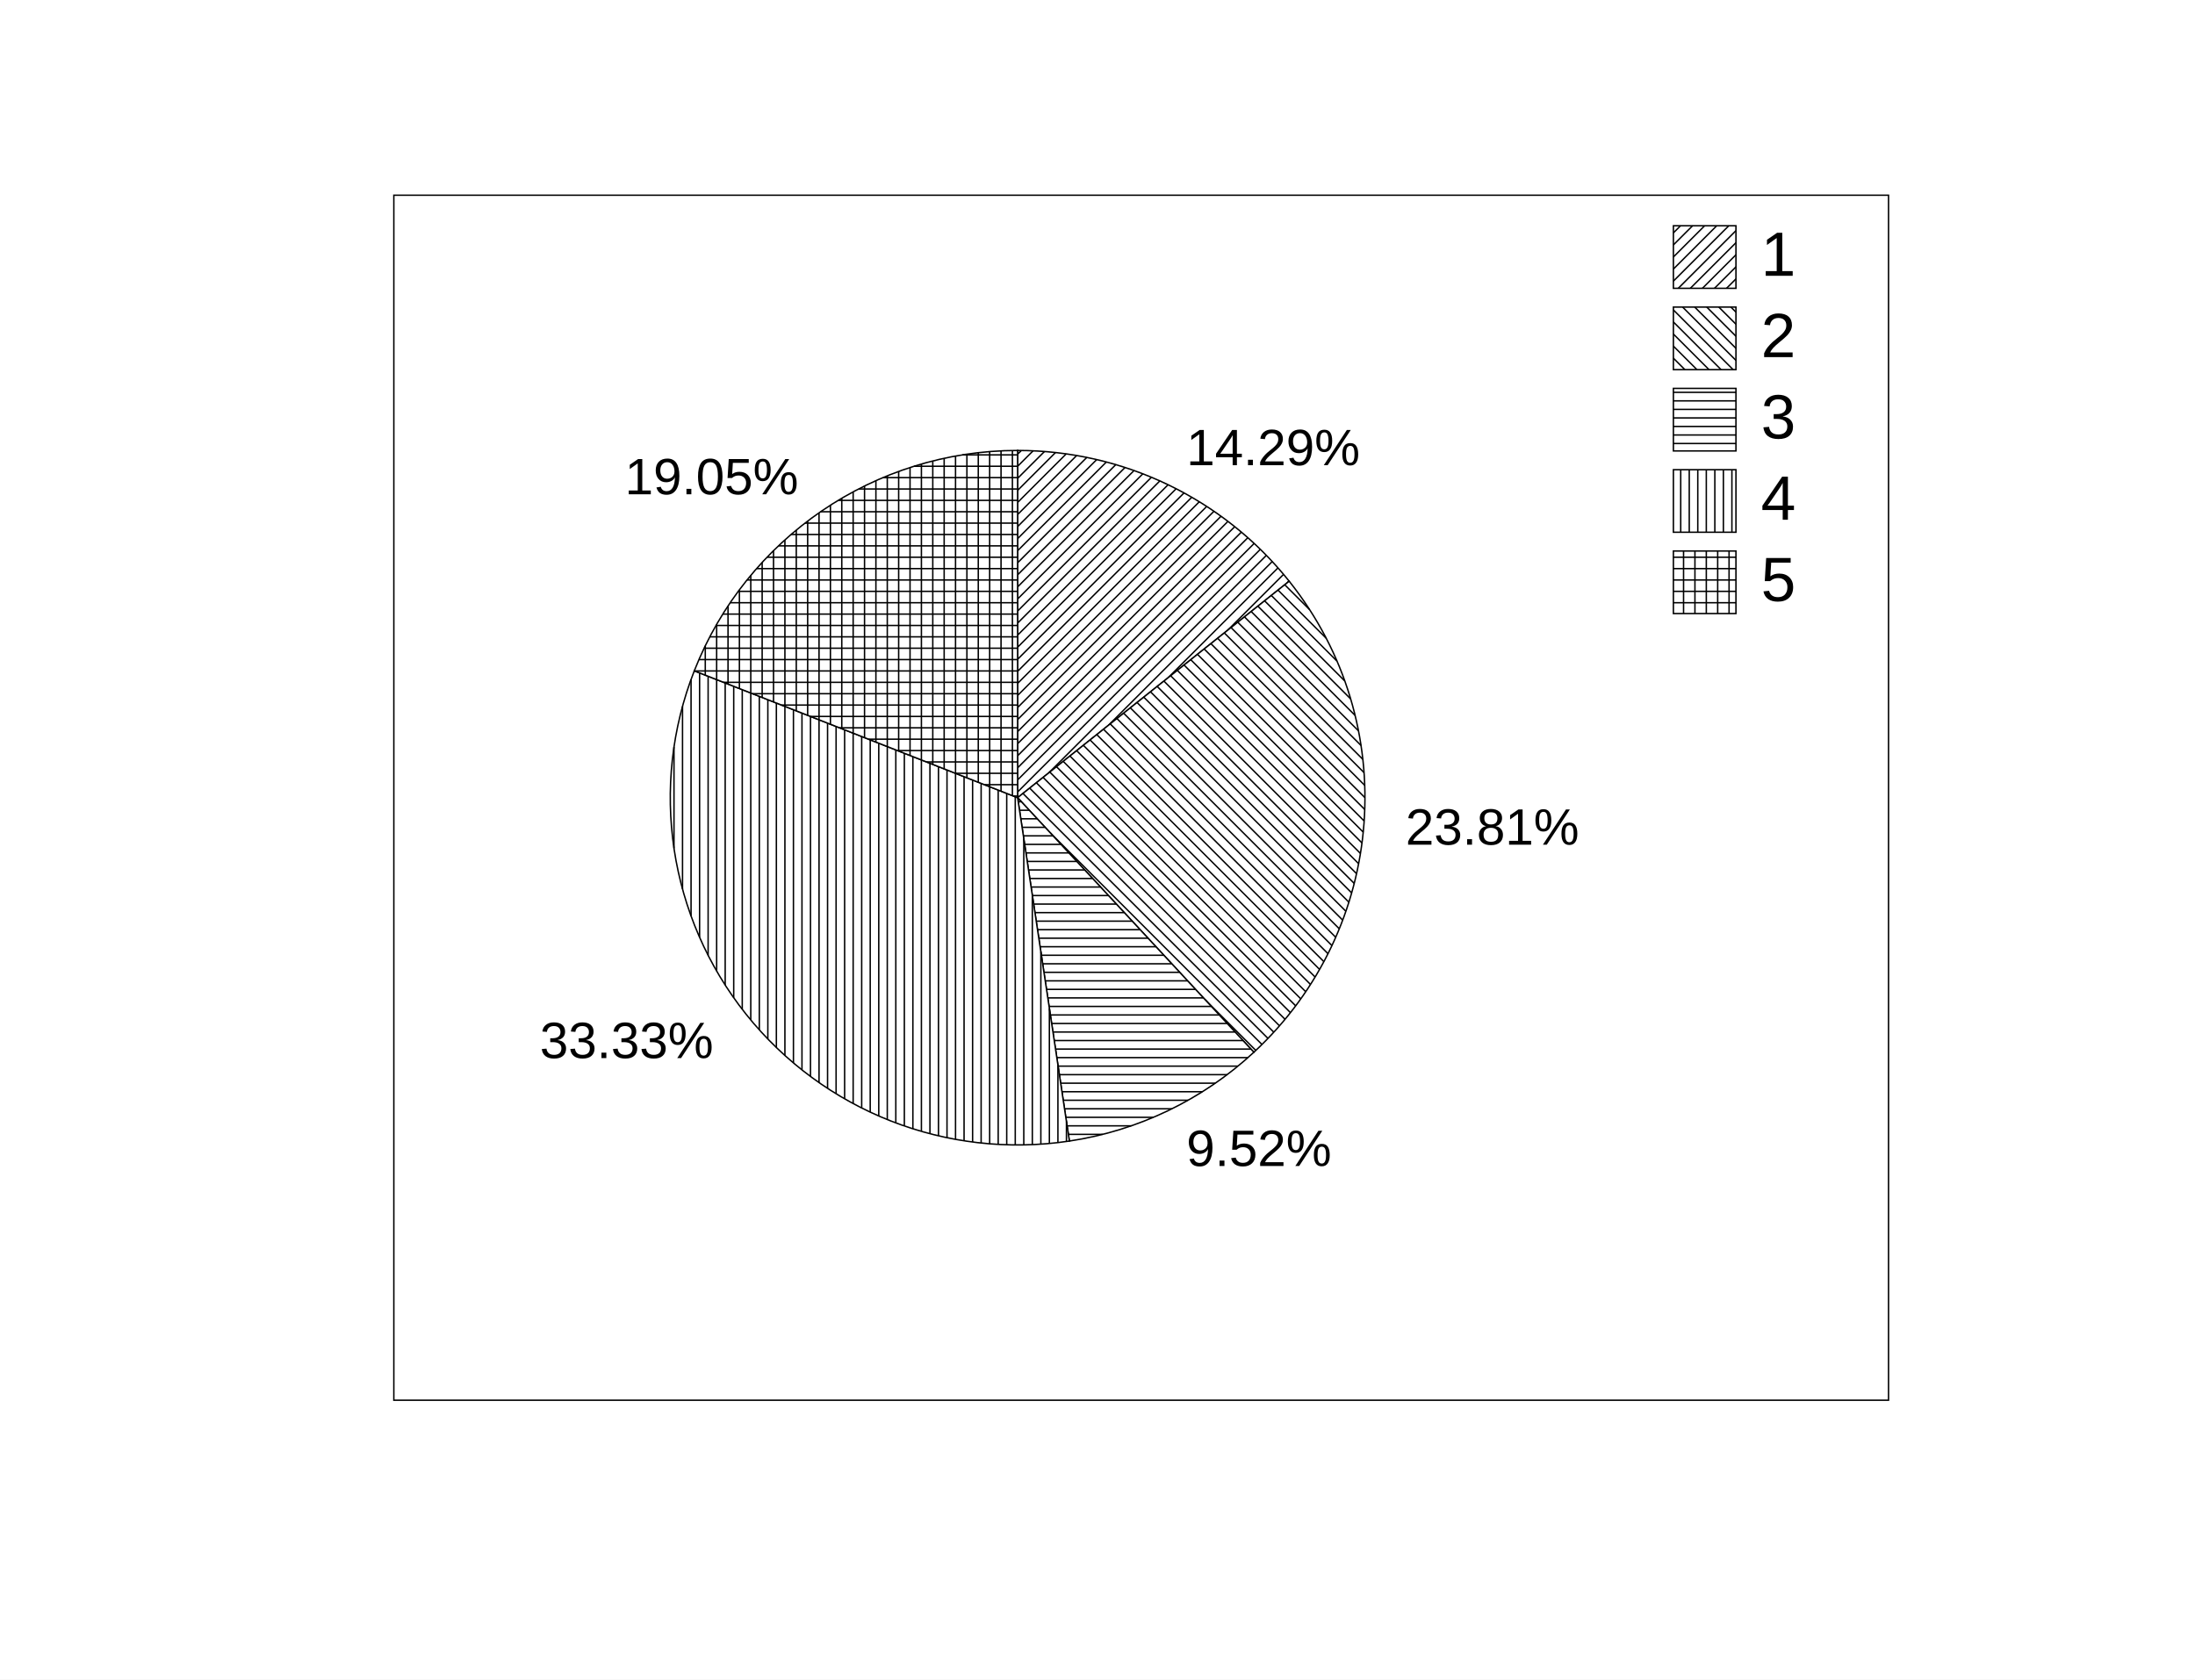
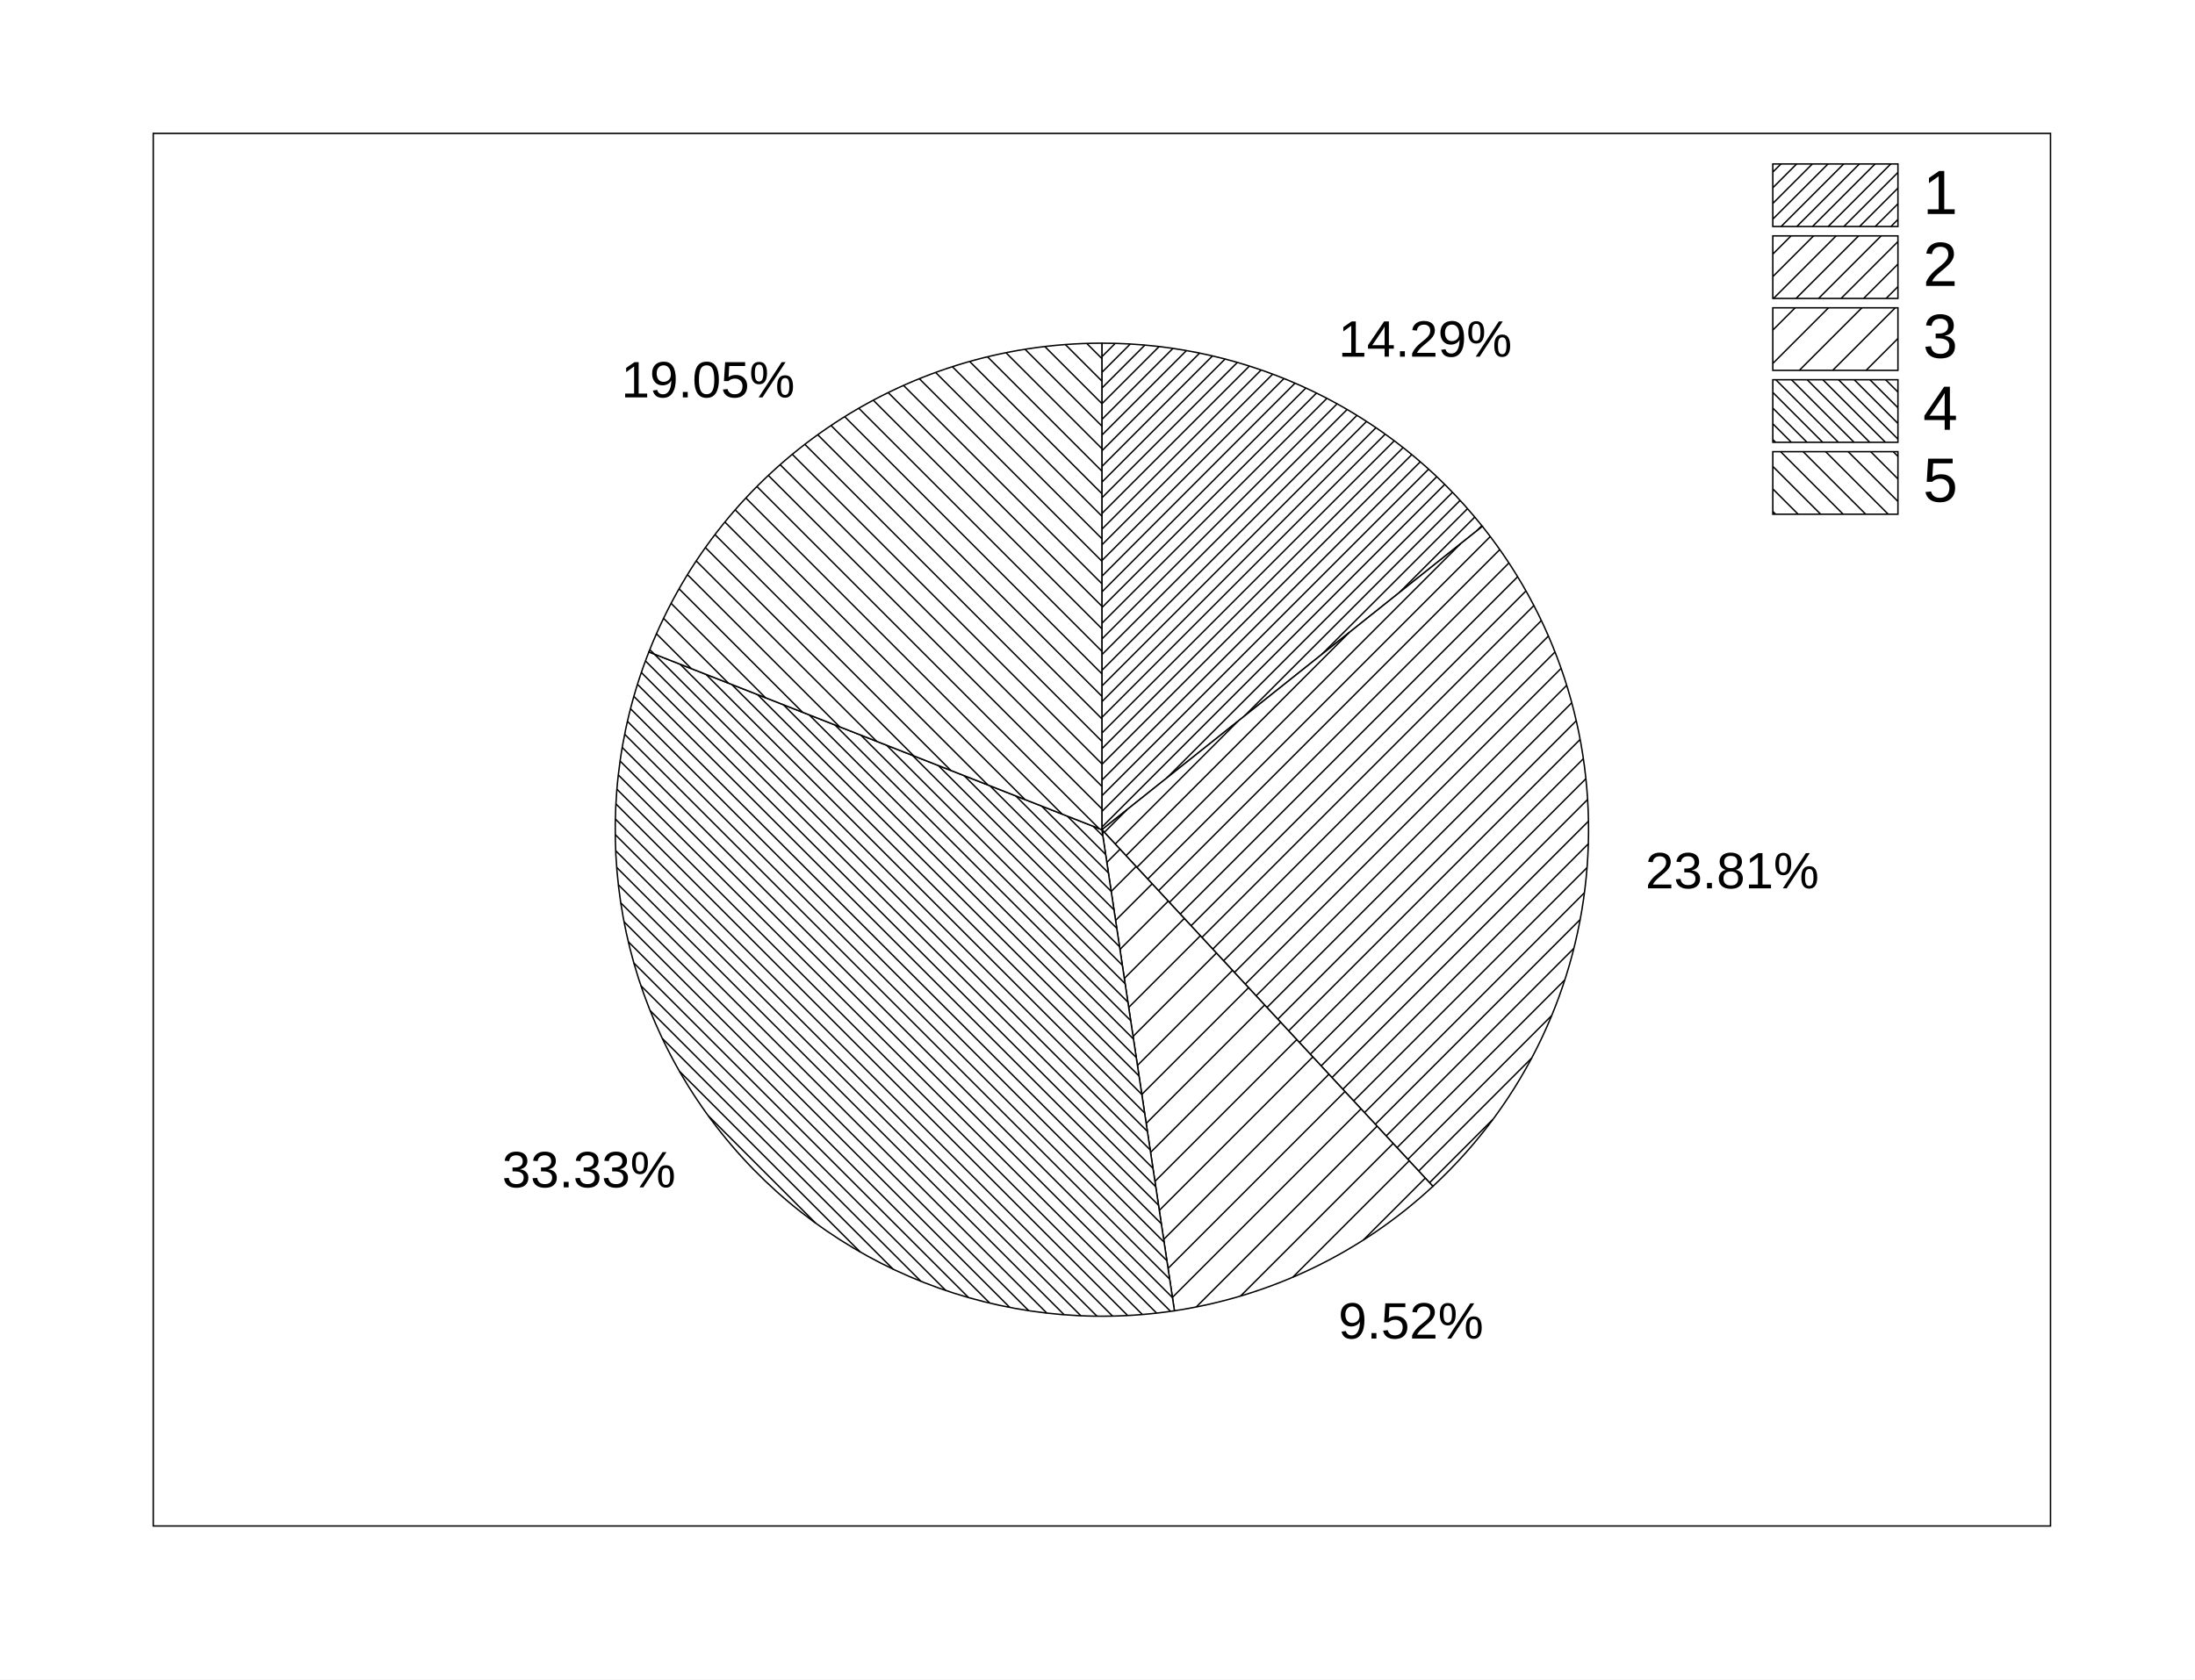
<svg xmlns="http://www.w3.org/2000/svg" width="771.84pt" height="590.76pt" viewBox="0 0 771.84 590.76">
  <rect x="0" y="0" width="771.84" height="590.76" fill="#FFFFFF" />
  <g id="layer0">
    <clipPath id="clip0">
-       <rect x="138.237" y="68.41" width="526.086" height="424.343" />
+       <rect x="53.643" y="46.67" width="667.642" height="490.331" />
    </clipPath>
    <g class="plots" clip-path="url(#clip0)">
-       <rect x="138.237" y="68.41" width="526.086" height="424.343" fill="none" stroke="#000000" stroke-width="1" />
-       <path d="M357.83 280.581L357.83 158.445A122.137 122.137 0 0 1 453.32 204.43Z" fill="#FFFFFF" />
-       <path d="M357.83 159.773L359.146 158.456M357.83 164.015L363.274 158.571M357.83 168.258L367.273 158.815M357.83 172.5L371.152 159.178M357.83 176.743L374.924 159.649M357.83 180.986L378.591 160.224M357.83 185.228L382.161 160.897M357.83 189.471L385.643 161.658M357.83 193.714L389.042 162.501M357.83 197.956L392.355 163.431M357.83 202.199L395.595 164.433M357.83 206.442L398.761 165.511M357.83 210.684L401.854 166.66M357.83 214.927L404.883 167.874M357.83 219.17L407.841 169.158M357.83 223.412L410.74 170.501M357.83 227.655L413.572 171.912M357.83 231.897L416.349 173.378M357.83 236.14L419.062 174.908M357.83 240.383L421.721 176.491M357.83 244.625L424.32 178.135M357.83 248.868L426.866 179.831M357.83 253.111L429.356 181.584M357.83 257.353L431.792 183.391M357.83 261.596L434.176 185.25M357.83 265.839L436.503 187.165M357.83 270.081L438.783 189.128M357.83 274.324L441.005 191.149M357.83 278.566L443.178 193.218M368.829 271.81L445.298 195.341M389.778 255.104L447.365 197.516M410.726 238.398L449.382 199.742M431.675 221.692L451.344 202.023M452.623 204.986L453.257 204.353" fill="none" stroke="#000000" stroke-width="0.5" />
-       <path d="M357.83 280.581L357.83 158.445A122.137 122.137 0 0 1 453.32 204.43Z" fill="none" stroke="#000000" stroke-width="0.5" />
-       <path d="M357.83 280.581L453.32 204.43A122.137 122.137 0 0 1 440.904 370.114Z" fill="#FFFFFF" />
-       <path d="M441.59 369.466L423.729 351.604M443.75 367.383L369.157 292.789M445.855 365.245L359.7 279.09M447.909 363.056L362.06 277.208M449.912 360.817L364.421 275.325M451.859 358.521L366.781 273.443M453.758 356.178L369.141 271.561M455.599 353.776L371.502 269.678M457.39 351.323L373.862 267.796M459.125 348.816L376.222 265.914M460.804 346.252L378.583 264.031M462.429 343.635L380.943 262.149M463.994 340.958L383.303 260.267M465.506 338.227L385.664 258.385M466.953 335.431L388.024 256.502M468.344 332.58L390.384 254.62M469.667 329.66L392.745 252.738M470.931 326.681L395.105 250.855M472.123 323.631L397.465 248.973M473.251 320.516L399.826 247.091M474.304 317.326L402.186 245.208M475.283 314.063L404.546 243.326M476.188 310.725L406.907 241.444M477.004 307.298L409.267 239.561M477.737 303.789L411.627 237.679M478.381 300.19L413.988 235.797M478.923 296.489L416.348 233.915M479.361 292.684L418.708 232.032M479.687 288.768L421.069 230.15M479.892 284.73L423.429 228.268M479.962 280.558L425.789 226.385M479.885 276.238L428.15 224.503M479.642 271.753L430.51 222.621M479.214 267.082L432.87 220.738M478.575 262.2L435.231 218.856M477.675 257.058L437.591 216.974M476.482 251.622L439.951 215.091M474.909 245.807L442.312 213.209M472.852 239.507L444.672 211.327M470.107 232.52L447.032 209.445M466.32 224.49L449.393 207.562M460.486 214.413L451.753 205.68" fill="none" stroke="#000000" stroke-width="0.5" />
-       <path d="M357.83 280.581L453.32 204.43A122.137 122.137 0 0 1 440.904 370.114Z" fill="none" stroke="#000000" stroke-width="0.5" />
-       <path d="M357.83 280.581L440.904 370.114A122.137 122.137 0 0 1 376.033 401.354Z" fill="#FFFFFF" />
-       <path d="M358.043 282L359.146 282M358.496 285L361.929 285M358.948 288L364.713 288M359.4 291L367.497 291M359.852 294L370.28 294M360.304 297L373.064 297M360.756 300L375.847 300M361.209 303L378.631 303M361.661 306L381.415 306M362.113 309L384.198 309M362.565 312L386.982 312M363.017 315L389.765 315M363.47 318L392.549 318M363.922 321L395.333 321M364.374 324L398.116 324M364.826 327L400.9 327M365.278 330L403.683 330M365.73 333L406.467 333M366.183 336L409.251 336M366.635 339L412.034 339M367.087 342L414.818 342M367.539 345L417.601 345M367.991 348L420.385 348M368.444 351L423.168 351M368.896 354L425.952 354M369.348 357L428.736 357M369.8 360L431.519 360M370.252 363L434.303 363M370.704 366L437.086 366M371.157 369L439.87 369M371.609 372L438.817 372M372.061 375L435.299 375M372.513 378L431.495 378M372.965 381L427.346 381M373.417 384L422.804 384M373.87 387L417.76 387M374.322 390L412.091 390M374.774 393L405.564 393M375.226 396L397.768 396M375.678 399L387.721 399" fill="none" stroke="#000000" stroke-width="0.5" />
-       <path d="M357.83 280.581L440.904 370.114A122.137 122.137 0 0 1 376.033 401.354Z" fill="none" stroke="#000000" stroke-width="0.5" />
-       <path d="M357.83 280.581L376.033 401.354A122.137 122.137 0 0 1 244.136 235.96Z" fill="#FFFFFF" />
-       <path d="M237 298.382L237 262.766M240 312.715L240 248.443M243 322.181L243 238.983M246 329.683L246 236.692M249 336.01L249 237.869M252 341.544L252 239.046M255 346.484L255 240.224M258 350.94L258 241.401M261 355.021L261 242.579M264 358.764L264 243.756M267 362.229L267 244.933M270 365.447L270 246.111M273 368.446L273 247.288M276 371.247L276 248.466M279 373.868L279 249.643M282 376.326L282 250.821M285 378.625L285 251.998M288 380.782L288 253.175M291 382.808L291 254.353M294 384.71L294 255.53M297 386.487L297 256.708M300 388.157L300 257.885M303 389.715L303 259.062M306 391.171L306 260.24M309 392.53L309 261.417M312 393.789L312 262.595M315 394.961L315 263.772M318 396.037L318 264.949M321 397.031L321 266.127M324 397.935L324 267.304M327 398.76L327 268.482M330 399.502L330 269.659M333 400.164L333 270.837M336 400.749L336 272.014M339 401.253L339 273.191M342 401.688L342 274.369M345 402.038L345 275.546M348 402.319L348 276.724M351 402.524L351 277.901M354 402.654L354 279.078M357 402.715L357 280.256M360 402.694L360 294.981M363 402.606L363 314.885M366 402.441L366 334.788M369 402.202L369 354.692M372 401.892L372 374.596M375 401.5L375 394.5" fill="none" stroke="#000000" stroke-width="0.5" />
-       <path d="M357.83 280.581L376.033 401.354A122.137 122.137 0 0 1 244.136 235.96Z" fill="none" stroke="#000000" stroke-width="0.5" />
-       <path d="M357.83 280.581L244.136 235.96A122.137 122.137 0 0 1 357.83 158.445Z" fill="#FFFFFF" />
-       <path d="M338.419 160L357.83 160M321.429 164L357.83 164M310.474 168L357.83 168M301.916 172L357.83 172M294.749 176L357.83 176M288.548 180L357.83 180M283.068 184L357.83 184M278.169 188L357.83 188M273.747 192L357.83 192M269.726 196L357.83 196M266.048 200L357.83 200M262.69 204L357.83 204M259.601 208L357.83 208M256.769 212L357.83 212M254.169 216L357.83 216M251.781 220L357.83 220M249.593 224L357.83 224M247.593 228L357.83 228M245.771 232L357.83 232M244.238 236L357.83 236M254.43 240L357.83 240M264.622 244L357.83 244M274.813 248L357.83 248M285.005 252L357.83 252M295.197 256L357.83 256M305.389 260L357.83 260M315.581 264L357.83 264M325.773 268L357.83 268M335.964 272L357.83 272M346.156 276L357.83 276M356.348 280L357.83 280M248 237.477L248 227.161M252 239.046L252 219.62M256 240.616L256 213.146M260 242.186L260 207.468M264 243.756L264 202.401M268 245.326L268 197.835M272 246.896L272 193.689M276 248.466L276 189.916M280 250.036L280 186.458M284 251.605L284 183.291M288 253.175L288 180.378M292 254.745L292 177.707M296 256.315L296 175.256M300 257.885L300 173.008M304 259.455L304 170.951M308 261.025L308 169.075M312 262.595L312 167.372M316 264.165L316 165.834M320 265.734L320 164.454M324 267.304L324 163.226M328 268.874L328 162.147M332 270.444L332 161.211M336 272.014L336 160.416M340 273.584L340 159.758M344 275.154L344 159.235M348 276.724L348 158.845M352 278.294L352 158.587M356 279.863L356 158.461" fill="none" stroke="#000000" stroke-width="0.5" />
-       <path d="M357.83 280.581L244.136 235.96A122.137 122.137 0 0 1 357.83 158.445Z" fill="none" stroke="#000000" stroke-width="0.5" />
-       <text x="417.182" y="163.635" font-family="'Arial', 'Liberation Sans', 'Helvetica', 'DejaVu Sans', sans-serif" font-size="18" fill="#000000">14.29%</text>
-       <text x="494.24" y="297.104" font-family="'Arial', 'Liberation Sans', 'Helvetica', 'DejaVu Sans', sans-serif" font-size="18" fill="#000000">23.81%</text>
-       <text x="417.182" y="410.128" font-family="'Arial', 'Liberation Sans', 'Helvetica', 'DejaVu Sans', sans-serif" font-size="18" fill="#000000">9.52%</text>
-       <text x="250.88" y="372.171" font-family="'Arial', 'Liberation Sans', 'Helvetica', 'DejaVu Sans', sans-serif" font-size="18" fill="#000000" text-anchor="end">33.33%</text>
-       <text x="280.771" y="173.858" font-family="'Arial', 'Liberation Sans', 'Helvetica', 'DejaVu Sans', sans-serif" font-size="18" fill="#000000" text-anchor="end">19.05%</text>
-       <rect x="588.423" y="79.41" width="22" height="22" fill="#FFFFFF" />
-       <path d="M588.423 81.915L590.927 79.41M588.423 86.157L595.17 79.41M588.423 90.4L599.413 79.41M588.423 94.642L603.655 79.41M588.423 98.885L607.898 79.41M590.14 101.41L610.423 81.128M594.383 101.41L610.423 85.37M598.626 101.41L610.423 89.613M602.868 101.41L610.423 93.856M607.111 101.41L610.423 98.098" fill="none" stroke="#000000" stroke-width="0.5" />
-       <rect x="588.423" y="79.41" width="22" height="22" fill="none" stroke="#000000" stroke-width="0.5" />
-       <text x="619.223" y="97.01" font-family="'Arial', 'Liberation Sans', 'Helvetica', 'DejaVu Sans', sans-serif" font-size="22" fill="#000000">1</text>
-       <rect x="588.423" y="108.01" width="22" height="22" fill="#FFFFFF" />
-       <path d="M592.458 130.01L588.423 125.975M596.7 130.01L588.423 121.732M600.943 130.01L588.423 117.49M605.186 130.01L588.423 113.247M609.428 130.01L588.423 109.004M610.423 126.762L591.671 108.01M610.423 122.519L595.914 108.01M610.423 118.276L600.156 108.01M610.423 114.034L604.399 108.01M610.423 109.791L608.642 108.01" fill="none" stroke="#000000" stroke-width="0.5" />
-       <rect x="588.423" y="108.01" width="22" height="22" fill="none" stroke="#000000" stroke-width="0.5" />
-       <text x="619.223" y="125.61" font-family="'Arial', 'Liberation Sans', 'Helvetica', 'DejaVu Sans', sans-serif" font-size="22" fill="#000000">2</text>
-       <rect x="588.423" y="136.61" width="22" height="22" fill="#FFFFFF" />
-       <path d="M588.423 138L610.423 138M588.423 141L610.423 141M588.423 144L610.423 144M588.423 147L610.423 147M588.423 150L610.423 150M588.423 153L610.423 153M588.423 156L610.423 156" fill="none" stroke="#000000" stroke-width="0.5" />
-       <rect x="588.423" y="136.61" width="22" height="22" fill="none" stroke="#000000" stroke-width="0.5" />
-       <text x="619.223" y="154.21" font-family="'Arial', 'Liberation Sans', 'Helvetica', 'DejaVu Sans', sans-serif" font-size="22" fill="#000000">3</text>
-       <rect x="588.423" y="165.21" width="22" height="22" fill="#FFFFFF" />
-       <path d="M591 187.21L591 165.21M594 187.21L594 165.21M597 187.21L597 165.21M600 187.21L600 165.21M603 187.21L603 165.21M606 187.21L606 165.21M609 187.21L609 165.21" fill="none" stroke="#000000" stroke-width="0.5" />
-       <rect x="588.423" y="165.21" width="22" height="22" fill="none" stroke="#000000" stroke-width="0.5" />
-       <text x="619.223" y="182.81" font-family="'Arial', 'Liberation Sans', 'Helvetica', 'DejaVu Sans', sans-serif" font-size="22" fill="#000000">4</text>
-       <rect x="588.423" y="193.81" width="22" height="22" fill="#FFFFFF" />
-       <path d="M588.423 196L610.423 196M588.423 200L610.423 200M588.423 204L610.423 204M588.423 208L610.423 208M588.423 212L610.423 212M592 215.81L592 193.81M596 215.81L596 193.81M600 215.81L600 193.81M604 215.81L604 193.81M608 215.81L608 193.81" fill="none" stroke="#000000" stroke-width="0.5" />
-       <rect x="588.423" y="193.81" width="22" height="22" fill="none" stroke="#000000" stroke-width="0.5" />
-       <text x="619.223" y="211.41" font-family="'Arial', 'Liberation Sans', 'Helvetica', 'DejaVu Sans', sans-serif" font-size="22" fill="#000000">5</text>
+       <rect x="53.643" y="46.67" width="667.642" height="490.331" fill="none" stroke="#000000" stroke-width="1" />
+       <path d="M387.464 291.835L387.464 120.71A171.125 171.125 0 0 1 521.255 185.14Z" fill="#FFFFFF" />
+       <path d="M387.464 125.472L392.155 120.78M387.464 130.987L397.443 121.007M387.464 136.502L402.584 121.382M387.464 142.018L407.581 121.9M387.464 147.533L412.447 122.55M387.464 153.049L417.197 123.316M387.464 158.564L421.827 124.201M387.464 164.08L426.351 125.192M387.464 169.595L430.774 126.285M387.464 175.11L435.096 127.479M387.464 180.626L439.327 128.762M387.464 186.141L443.466 130.139M387.464 191.657L447.521 131.6M387.464 197.172L451.492 133.144M387.464 202.688L455.38 134.771M387.464 208.203L459.195 136.471M387.464 213.719L462.927 138.255M387.464 219.234L466.591 140.107M387.464 224.749L470.179 142.034M387.464 230.265L473.696 144.032M387.464 235.78L477.149 146.095M387.464 241.296L480.526 148.234M387.464 246.811L483.839 150.436M387.464 252.327L487.09 152.7M387.464 257.842L490.267 155.038M387.464 263.357L493.384 157.437M387.464 268.873L496.44 159.896M387.464 274.388L499.425 162.427M387.464 279.904L502.35 165.017M387.464 285.419L505.216 167.666M387.464 290.935L508.013 170.386M410.249 273.665L510.749 173.165M437.482 251.947L513.425 176.004M464.715 230.23L516.034 178.911M491.948 208.512L518.58 181.88M519.181 186.794L521.067 184.909" fill="none" stroke="#000000" stroke-width="0.5" />
+       <path d="M387.464 291.835L387.464 120.71A171.125 171.125 0 0 1 521.255 185.14Z" fill="none" stroke="#000000" stroke-width="0.5" />
+       <path d="M387.464 291.835L521.255 185.14A171.125 171.125 0 0 1 503.859 417.279Z" fill="#FFFFFF" />
+       <path d="M388.323 292.762L396.283 284.802M392.135 296.87L435.387 253.618M395.947 300.978L474.491 222.434M399.758 305.086L513.595 191.249M403.57 309.194L524.033 188.731M407.381 313.302L527.373 193.31M411.193 317.41L530.578 198.025M415.005 321.518L533.644 202.878M418.816 325.626L536.57 207.872M422.628 329.734L539.35 213.012M426.44 333.842L541.98 218.301M430.251 337.95L544.455 223.745M434.063 342.057L546.769 229.351M437.875 346.165L548.914 235.126M441.686 350.273L550.882 241.078M445.498 354.381L552.663 247.216M449.309 358.489L554.247 253.552M453.121 362.597L555.62 260.099M456.933 366.705L556.755 266.883M460.744 370.813L557.642 273.915M464.556 374.921L558.257 281.221M468.368 379.029L558.557 288.839M472.179 383.137L558.511 296.805M475.991 387.245L558.065 305.171M479.803 391.353L557.142 314.013M483.614 395.461L555.64 323.435M487.426 399.569L553.417 333.578M491.237 403.677L550.214 344.701M495.049 407.785L545.59 357.244M498.861 411.893L538.525 372.228M502.672 416.001L524.925 393.748" fill="none" stroke="#000000" stroke-width="0.5" />
+       <path d="M387.464 291.835L521.255 185.14A171.125 171.125 0 0 1 503.859 417.279Z" fill="none" stroke="#000000" stroke-width="0.5" />
+       <path d="M387.464 291.835L503.859 417.279A171.125 171.125 0 0 1 412.969 461.05Z" fill="#FFFFFF" />
+       <path d="M387.661 293.142L388.187 292.615M389.198 303.342L393.837 298.704M390.736 313.543L399.486 304.792M392.273 323.743L405.135 310.881M393.81 333.944L410.785 316.97M395.348 344.144L416.434 323.058M396.885 354.345L422.084 329.147M398.423 364.545L427.733 335.235M399.96 374.746L433.382 341.324M401.498 384.946L439.032 347.413M403.035 395.147L444.681 353.501M404.573 405.347L450.33 359.59M406.11 415.548L455.98 365.678M407.648 425.748L461.629 371.767M409.185 435.949L467.279 377.855M410.723 446.149L472.928 383.944M412.26 456.35L478.577 390.033M420.639 459.709L484.227 396.121M436.221 455.864L489.876 402.21M454.576 449.247L495.526 408.298M479.406 436.156L501.175 414.387" fill="none" stroke="#000000" stroke-width="0.5" />
+       <path d="M387.464 291.835L503.859 417.279A171.125 171.125 0 0 1 412.969 461.05Z" fill="none" stroke="#000000" stroke-width="0.5" />
+       <path d="M387.464 291.835L412.969 461.05A171.125 171.125 0 0 1 228.167 229.316Z" fill="#FFFFFF" />
+       <path d="M286.846 430.247L249.052 392.454M302.467 440.353L238.942 376.827M314.036 446.406L232.899 365.27M323.827 450.682L228.615 355.47M332.574 453.913L225.382 346.722M340.583 456.407L222.891 338.715M348.048 458.357L220.945 331.254M355.066 459.86L219.439 324.232M361.733 461.011L218.285 317.563M368.097 461.86L217.439 311.202M374.199 462.446L216.856 305.103M380.068 462.8L216.5 299.232M385.733 462.949L216.347 293.563M391.214 462.914L216.383 288.084M396.529 462.714L216.585 282.77M401.694 462.364L216.937 277.606M406.717 461.872L217.426 272.58M411.604 461.243L218.055 267.694M412.266 456.39L218.803 262.927M411.287 449.895L219.665 258.273M410.309 443.401L220.641 253.733M409.33 436.907L221.712 249.29M408.351 430.413L222.892 244.954M407.372 423.918L224.157 240.703M406.393 417.424L225.521 236.552M405.414 410.93L226.965 232.48M404.435 404.435L230.058 230.058M403.457 397.941L239.137 233.621M402.478 391.447L248.215 237.185M401.499 384.953L257.294 240.748M400.52 378.458L266.372 244.311M399.541 371.964L275.451 247.874M398.562 365.47L284.529 251.437M397.583 358.975L293.608 255M396.605 352.481L302.686 258.563M395.626 345.987L311.765 262.126M394.647 339.492L320.843 265.689M393.668 332.998L329.922 269.252M392.689 326.504L339 272.815M391.71 320.01L348.079 276.378M390.731 313.515L357.157 279.941M389.753 307.021L366.235 283.504M388.774 300.527L375.314 287.067M387.795 294.032L384.392 290.63" fill="none" stroke="#000000" stroke-width="0.5" />
+       <path d="M387.464 291.835L412.969 461.05A171.125 171.125 0 0 1 228.167 229.316Z" fill="none" stroke="#000000" stroke-width="0.5" />
+       <path d="M387.464 291.835L228.167 229.316A171.125 171.125 0 0 1 387.464 120.71Z" fill="#FFFFFF" />
+       <path d="M230.058 230.058L228.497 228.497M243.094 235.175L230.836 222.917M256.13 240.291L233.335 217.496M269.166 245.407L235.988 212.229M282.201 250.523L238.79 207.111M295.237 255.639L241.736 202.138M308.273 260.755L244.822 197.305M321.309 265.872L248.046 192.609M334.344 270.988L251.405 188.048M347.38 276.104L254.899 183.623M360.416 281.22L258.526 179.33M373.452 286.336L262.282 175.167M386.487 291.452L266.168 171.133M387.464 284.509L270.183 167.228M387.464 276.589L274.327 163.453M387.464 268.67L278.602 159.808M387.464 260.75L283.007 156.293M387.464 252.831L287.545 152.912M387.464 244.911L292.219 149.666M387.464 236.991L297.032 146.559M387.464 229.072L301.984 143.592M387.464 221.152L307.08 140.769M387.464 213.233L312.325 138.094M387.464 205.313L317.722 135.571M387.464 197.393L323.278 133.207M387.464 189.474L328.999 131.009M387.464 181.554L334.894 128.985M387.464 173.635L340.977 127.148M387.464 165.715L347.255 125.507M387.464 157.795L353.74 124.072M387.464 149.876L360.447 122.859M387.464 141.956L367.402 121.895M387.464 134.037L374.625 121.198M387.464 126.117L382.144 120.797" fill="none" stroke="#000000" stroke-width="0.5" />
+       <path d="M387.464 291.835L228.167 229.316A171.125 171.125 0 0 1 387.464 120.71Z" fill="none" stroke="#000000" stroke-width="0.5" />
+       <text x="470.622" y="125.455" font-family="'Arial', 'Liberation Sans', 'Helvetica', 'DejaVu Sans', sans-serif" font-size="18" fill="#000000">14.29%</text>
+       <text x="578.588" y="312.458" font-family="'Arial', 'Liberation Sans', 'Helvetica', 'DejaVu Sans', sans-serif" font-size="18" fill="#000000">23.81%</text>
+       <text x="470.622" y="470.816" font-family="'Arial', 'Liberation Sans', 'Helvetica', 'DejaVu Sans', sans-serif" font-size="18" fill="#000000">9.52%</text>
+       <text x="237.617" y="417.634" font-family="'Arial', 'Liberation Sans', 'Helvetica', 'DejaVu Sans', sans-serif" font-size="18" fill="#000000" text-anchor="end">33.33%</text>
+       <text x="279.497" y="139.778" font-family="'Arial', 'Liberation Sans', 'Helvetica', 'DejaVu Sans', sans-serif" font-size="18" fill="#000000" text-anchor="end">19.05%</text>
+       <rect x="623.384" y="57.67" width="44" height="22" fill="#FFFFFF" />
+       <path d="M623.384 60.529L626.244 57.67M623.384 66.045L631.759 57.67M623.384 71.56L637.275 57.67M623.384 77.075L642.79 57.67M626.305 79.67L648.305 57.67M631.821 79.67L653.821 57.67M637.336 79.67L659.336 57.67M642.852 79.67L664.852 57.67M648.367 79.67L667.384 60.653M653.883 79.67L667.384 66.168M659.398 79.67L667.384 71.684M664.913 79.67L667.384 77.199" fill="none" stroke="#000000" stroke-width="0.5" />
+       <rect x="623.384" y="57.67" width="44" height="22" fill="none" stroke="#000000" stroke-width="0.5" />
+       <text x="676.184" y="75.27" font-family="'Arial', 'Liberation Sans', 'Helvetica', 'DejaVu Sans', sans-serif" font-size="22" fill="#000000">1</text>
+       <rect x="623.384" y="82.97" width="44" height="22" fill="#FFFFFF" />
+       <path d="M623.384 89.379L629.794 82.97M623.384 97.299L637.713 82.97M623.633 104.97L645.633 82.97M631.552 104.97L653.552 82.97M639.472 104.97L661.472 82.97M647.392 104.97L667.384 84.977M655.311 104.97L667.384 92.897M663.231 104.97L667.384 100.816" fill="none" stroke="#000000" stroke-width="0.5" />
+       <rect x="623.384" y="82.97" width="44" height="22" fill="none" stroke="#000000" stroke-width="0.5" />
+       <text x="676.184" y="100.57" font-family="'Arial', 'Liberation Sans', 'Helvetica', 'DejaVu Sans', sans-serif" font-size="22" fill="#000000">2</text>
+       <rect x="623.384" y="108.27" width="44" height="22" fill="#FFFFFF" />
+       <path d="M623.384 116.108L631.222 108.27M623.384 127.846L642.96 108.27M632.698 130.27L654.698 108.27M644.436 130.27L666.436 108.27M656.174 130.27L667.384 119.06" fill="none" stroke="#000000" stroke-width="0.5" />
+       <rect x="623.384" y="108.27" width="44" height="22" fill="none" stroke="#000000" stroke-width="0.5" />
+       <text x="676.184" y="125.87" font-family="'Arial', 'Liberation Sans', 'Helvetica', 'DejaVu Sans', sans-serif" font-size="22" fill="#000000">3</text>
+       <rect x="623.384" y="133.57" width="44" height="22" fill="#FFFFFF" />
+       <path d="M624.382 155.57L623.384 154.573M629.897 155.57L623.384 149.057M635.413 155.57L623.384 143.542M640.928 155.57L623.384 138.026M646.444 155.57L624.444 133.57M651.959 155.57L629.959 133.57M657.474 155.57L635.474 133.57M662.99 155.57L640.99 133.57M667.384 154.449L646.505 133.57M667.384 148.934L652.021 133.57M667.384 143.418L657.536 133.57M667.384 137.903L663.052 133.57" fill="none" stroke="#000000" stroke-width="0.5" />
+       <rect x="623.384" y="133.57" width="44" height="22" fill="none" stroke="#000000" stroke-width="0.5" />
+       <text x="676.184" y="151.17" font-family="'Arial', 'Liberation Sans', 'Helvetica', 'DejaVu Sans', sans-serif" font-size="22" fill="#000000">4</text>
+       <rect x="623.384" y="158.87" width="44" height="22" fill="#FFFFFF" />
+       <path d="M624.367 180.87L623.384 179.887M632.287 180.87L623.384 171.968M640.207 180.87L623.384 164.048M648.126 180.87L626.126 158.87M656.046 180.87L634.046 158.87M663.965 180.87L641.965 158.87M667.384 176.37L649.885 158.87M667.384 168.45L657.805 158.87M667.384 160.53L665.724 158.87" fill="none" stroke="#000000" stroke-width="0.5" />
+       <rect x="623.384" y="158.87" width="44" height="22" fill="none" stroke="#000000" stroke-width="0.5" />
+       <text x="676.184" y="176.47" font-family="'Arial', 'Liberation Sans', 'Helvetica', 'DejaVu Sans', sans-serif" font-size="22" fill="#000000">5</text>
    </g>
    <g class="overlay">
</g>
  </g>
</svg>
